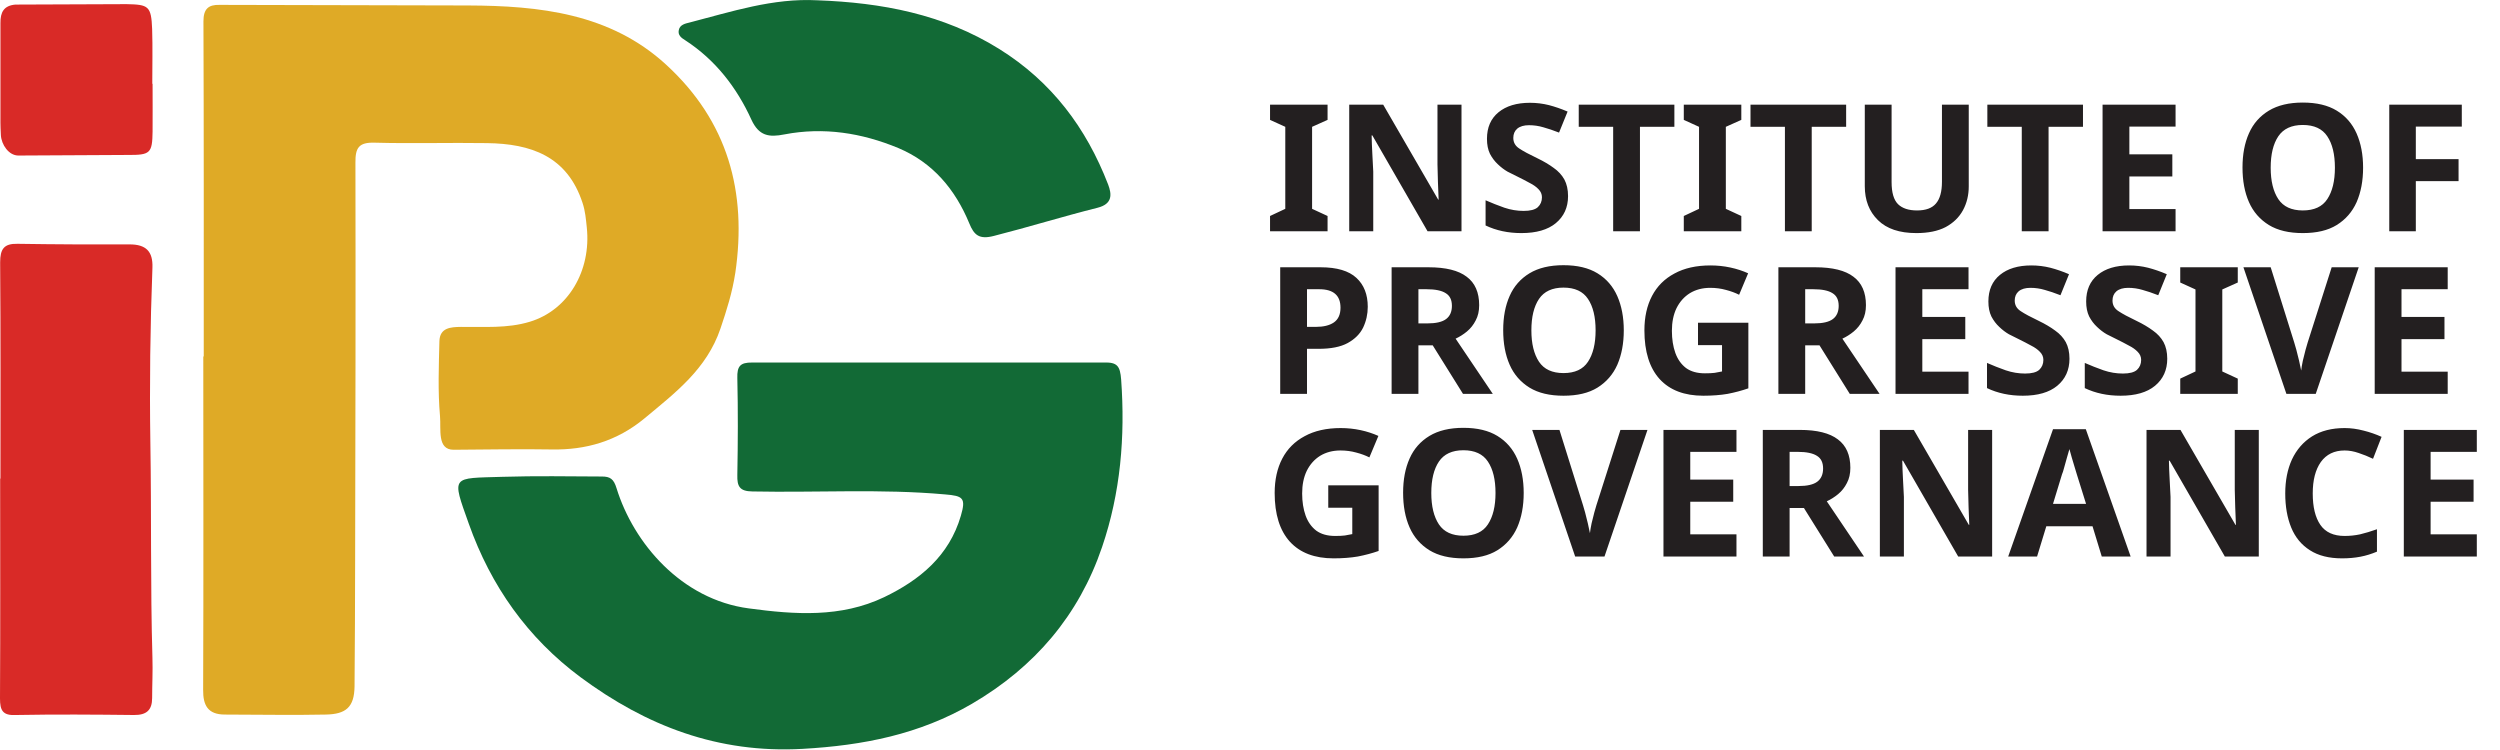
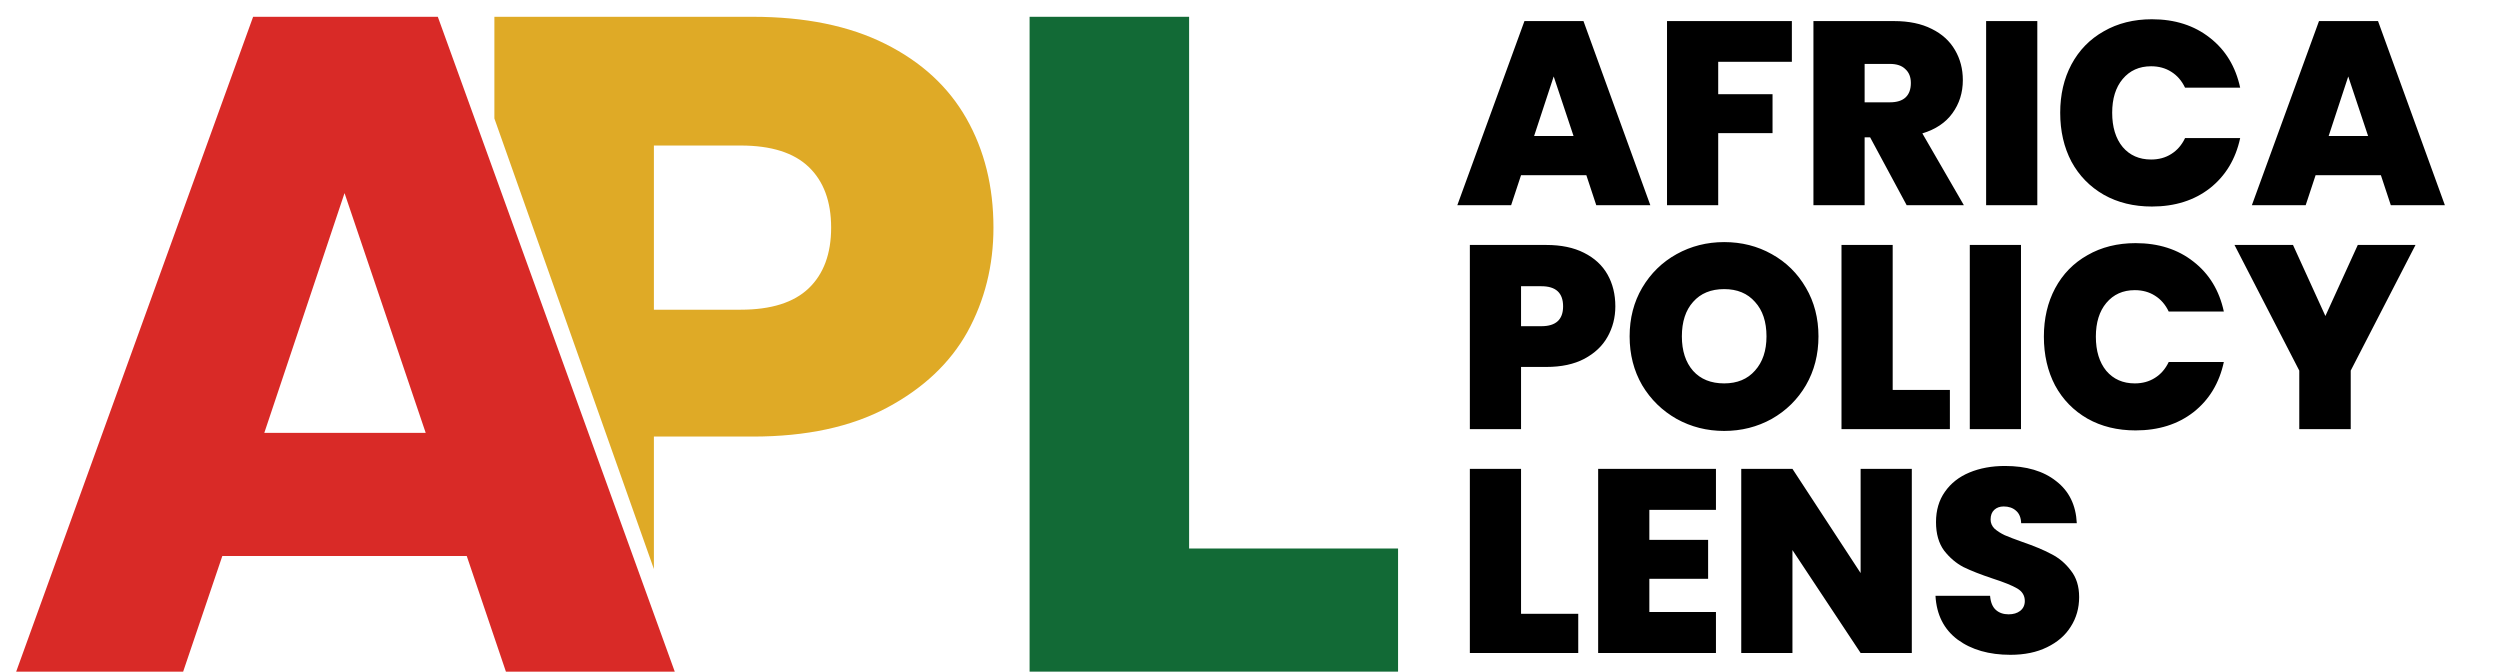
- <svg xmlns="http://www.w3.org/2000/svg" id="Layer_2" data-name="Layer 2" viewBox="0 0 169.09 50.68">
-   <defs>
-     <style>
-       .cls-1 {
-         fill: #dfaa26;
-       }
- 
-       .cls-2 {
-         fill: #231f20;
-         font-family: Poppins-Bold, Poppins;
-         font-size: 12px;
-         font-weight: 700;
-         letter-spacing: 0em;
-       }
- 
-       .cls-3 {
-         fill: #d92a27;
-       }
- 
-       .cls-4 {
-         fill: #126a36;
-       }
-     </style>
-   </defs>
-   <g id="Layer_1-2" data-name="Layer 1">
-     <path class="cls-1" d="m49.73,18.47c-.2,1.31-.58,2.51-1,3.75-.93,2.74-3.04,4.33-5.13,6.07-1.88,1.56-3.99,2.15-6.27,2.11-2.11-.04-4.64.01-6.65.02-1.13,0-.84-1.39-.92-2.28-.15-1.68-.08-3.38-.04-5.07.03-.91.77-.95,1.45-.96,1.57-.02,3.13.12,4.67-.35,2.6-.79,4.15-3.45,3.85-6.36-.06-.57-.1-1.11-.29-1.68-1.04-3.17-3.5-4-6.46-4.04-2.53-.04-5.07.04-7.6-.03-1.07-.03-1.31.34-1.3,1.35.02,8.96,0,17.92-.02,26.88,0,2.85-.02,5.7-.04,8.55-.02,1.42-.6,1.87-1.93,1.9-2.29.05-4.53,0-6.84,0-1.17,0-1.48-.65-1.47-1.67.03-7.51.01-15.03.01-22.55h.03c0-7.55.01-15.11-.02-22.67,0-.84.34-1.13,1.09-1.11l16.82.04c4.78.02,9.59.52,13.38,4,4.18,3.83,5.49,8.61,4.68,14.11Z" />
-     <path class="cls-4" d="m74.54,37c-1.57,4.62-4.56,8.12-8.8,10.6-3.55,2.07-7.36,2.82-11.46,3.05-5.72.32-10.58-1.56-15.02-4.85-3.58-2.66-6.06-6.17-7.55-10.37-1.18-3.31-1.19-3.07,2.29-3.18,2.24-.07,4.47-.03,6.71-.02.55,0,.8.16.99.79,1.15,3.72,4.39,7.53,8.95,8.13,3.11.42,6.22.64,9.15-.76,2.41-1.16,4.4-2.79,5.19-5.51.35-1.2.15-1.34-1.07-1.44-4.34-.39-8.69-.11-13.03-.2-.87-.01-1.04-.35-1.02-1.11.04-2.19.05-4.38,0-6.56-.02-.79.18-1.06,1.01-1.05h23.78c.91-.03,1.1.24,1.17,1.15.28,3.87-.04,7.66-1.29,11.33Z" />
-     <path class="cls-3" d="m.03,32.37c0-4.87.02-9.75-.02-14.62,0-.91.26-1.28,1.17-1.26,2.53.04,5.06.05,7.59.04,1.1,0,1.58.47,1.54,1.57-.15,3.94-.2,7.9-.14,11.82.08,4.86,0,9.72.14,14.57.03.91-.02,1.82-.02,2.72,0,.82-.38,1.16-1.23,1.15-2.66-.03-5.31-.05-7.97,0C.18,48.41,0,48.05,0,47.24c.03-4.96.01-9.91.01-14.87,0,0,.01,0,.02,0Z" />
-     <path class="cls-4" d="m74.24,14.05c-2.35.59-4.67,1.31-7.03,1.91-.98.25-1.33-.06-1.65-.85-.95-2.3-2.47-4.12-4.81-5.1-2.46-1.02-5.04-1.43-7.69-.92-1.05.21-1.73.11-2.24-1-.99-2.17-2.43-4.04-4.48-5.37-.26-.16-.5-.34-.43-.68.07-.38.46-.45.74-.52,2.83-.73,5.63-1.66,8.63-1.5,4.35.16,8.51.93,12.3,3.29,3.56,2.22,5.89,5.34,7.37,9.17.25.66.31,1.31-.71,1.57Z" />
-     <path class="cls-3" d="m8.56.28c1.48.03,1.67.12,1.73,1.68.04,1.23.01,2.47.01,3.71h.02c0,1.08.01,2.15,0,3.23-.02,1.47-.16,1.59-1.68,1.58l-7.41.04c-.64-.01-1.13-.73-1.17-1.37-.04-.73-.03-1.14-.03-1.14V1.57C.02.82.26.38,1.04.31" />
-     <text class="cls-2" transform="translate(85.51 15.64)">
-       <tspan x="0" y="0">INSTITUTE OF</tspan>
-       <tspan x="0" y="11">PROGRESSIVE </tspan>
-       <tspan x="0" y="22">GOVERNANCE</tspan>
-     </text>
-   </g>
+ <svg xmlns="http://www.w3.org/2000/svg" width="134" height="36" viewBox="0 0 134 36" fill="none">
+   <path d="M25.017 29.8H11.917L9.817 36H0.867L13.567 0.9H23.467L36.167 36H27.117L25.017 29.8ZM22.817 23.2L18.467 10.35L14.167 23.2H22.817Z" fill="#D92A27" />
+   <path d="M53.249 12.2C53.249 14.233 52.783 16.1 51.849 17.8C50.916 19.467 49.483 20.817 47.549 21.85C45.616 22.883 43.216 23.4 40.349 23.4H35.049V30.5L26.499 6.35V0.9H40.349C43.149 0.9 45.516 1.383 47.449 2.35C49.383 3.317 50.833 4.65 51.799 6.35C52.766 8.05 53.249 10 53.249 12.2ZM39.699 16.6C41.333 16.6 42.549 16.217 43.349 15.45C44.149 14.683 44.549 13.6 44.549 12.2C44.549 10.8 44.149 9.717 43.349 8.95C42.549 8.183 41.333 7.8 39.699 7.8H35.049V16.6H39.699Z" fill="#DFAA26" />
+   <path d="M63.736 29.4H74.936V36H55.186V0.9H63.736V29.4Z" fill="#126A36" />
+   <path d="M85.028 9.39H81.528L80.996 11H78.112L81.71 1.13H84.874L88.458 11H85.56L85.028 9.39ZM84.342 7.29L83.278 4.098L82.228 7.29H84.342ZM96.044 1.13V3.314H92.096V5.05H95.008V7.136H92.096V11H89.352V1.13H96.044ZM102.198 11L100.238 7.36H99.944V11H97.2V1.13H101.526C102.319 1.13 102.991 1.27 103.542 1.55C104.093 1.821 104.508 2.199 104.788 2.684C105.068 3.16 105.208 3.697 105.208 4.294C105.208 4.966 105.021 5.559 104.648 6.072C104.284 6.576 103.747 6.935 103.038 7.15L105.264 11H102.198ZM99.944 5.484H101.302C101.675 5.484 101.955 5.395 102.142 5.218C102.329 5.041 102.422 4.784 102.422 4.448C102.422 4.131 102.324 3.883 102.128 3.706C101.941 3.519 101.666 3.426 101.302 3.426H99.944V5.484ZM109.2 1.13V11H106.456V1.13H109.2ZM110.427 6.044C110.427 5.073 110.627 4.21 111.029 3.454C111.439 2.689 112.018 2.096 112.765 1.676C113.511 1.247 114.37 1.032 115.341 1.032C116.573 1.032 117.609 1.363 118.449 2.026C119.289 2.679 119.83 3.571 120.073 4.7H117.119C116.941 4.327 116.694 4.042 116.377 3.846C116.069 3.65 115.709 3.552 115.299 3.552C114.664 3.552 114.155 3.781 113.773 4.238C113.399 4.686 113.213 5.288 113.213 6.044C113.213 6.809 113.399 7.421 113.773 7.878C114.155 8.326 114.664 8.55 115.299 8.55C115.709 8.55 116.069 8.452 116.377 8.256C116.694 8.06 116.941 7.775 117.119 7.402H120.073C119.83 8.531 119.289 9.427 118.449 10.09C117.609 10.743 116.573 11.07 115.341 11.07C114.37 11.07 113.511 10.86 112.765 10.44C112.018 10.011 111.439 9.418 111.029 8.662C110.627 7.897 110.427 7.024 110.427 6.044ZM127.616 9.39H124.116L123.584 11H120.7L124.298 1.13H127.462L131.046 11H128.148L127.616 9.39ZM126.93 7.29L125.866 4.098L124.816 7.29H126.93ZM86.582 16.42C86.582 17.017 86.442 17.563 86.162 18.058C85.891 18.543 85.476 18.935 84.916 19.234C84.365 19.523 83.689 19.668 82.886 19.668H81.528V23H78.784V13.13H82.886C83.679 13.13 84.351 13.27 84.902 13.55C85.462 13.83 85.882 14.217 86.162 14.712C86.442 15.207 86.582 15.776 86.582 16.42ZM82.62 17.484C83.395 17.484 83.782 17.129 83.782 16.42C83.782 15.701 83.395 15.342 82.62 15.342H81.528V17.484H82.62ZM92.416 23.098C91.492 23.098 90.643 22.883 89.868 22.454C89.094 22.015 88.478 21.413 88.02 20.648C87.572 19.873 87.348 19.001 87.348 18.03C87.348 17.059 87.572 16.191 88.02 15.426C88.478 14.651 89.094 14.049 89.868 13.62C90.643 13.191 91.492 12.976 92.416 12.976C93.35 12.976 94.199 13.191 94.964 13.62C95.739 14.049 96.35 14.651 96.798 15.426C97.246 16.191 97.47 17.059 97.47 18.03C97.47 19.001 97.246 19.873 96.798 20.648C96.35 21.413 95.739 22.015 94.964 22.454C94.19 22.883 93.34 23.098 92.416 23.098ZM92.416 20.55C93.116 20.55 93.667 20.321 94.068 19.864C94.479 19.407 94.684 18.795 94.684 18.03C94.684 17.246 94.479 16.63 94.068 16.182C93.667 15.725 93.116 15.496 92.416 15.496C91.707 15.496 91.152 15.725 90.75 16.182C90.349 16.63 90.148 17.246 90.148 18.03C90.148 18.805 90.349 19.421 90.75 19.878C91.152 20.326 91.707 20.55 92.416 20.55ZM101.448 20.9H104.514V23H98.704V13.13H101.448V20.9ZM108.325 13.13V23H105.581V13.13H108.325ZM109.552 18.044C109.552 17.073 109.752 16.21 110.154 15.454C110.564 14.689 111.143 14.096 111.89 13.676C112.636 13.247 113.495 13.032 114.466 13.032C115.698 13.032 116.734 13.363 117.574 14.026C118.414 14.679 118.955 15.571 119.198 16.7H116.244C116.066 16.327 115.819 16.042 115.502 15.846C115.194 15.65 114.834 15.552 114.424 15.552C113.789 15.552 113.28 15.781 112.898 16.238C112.524 16.686 112.338 17.288 112.338 18.044C112.338 18.809 112.524 19.421 112.898 19.878C113.28 20.326 113.789 20.55 114.424 20.55C114.834 20.55 115.194 20.452 115.502 20.256C115.819 20.06 116.066 19.775 116.244 19.402H119.198C118.955 20.531 118.414 21.427 117.574 22.09C116.734 22.743 115.698 23.07 114.466 23.07C113.495 23.07 112.636 22.86 111.89 22.44C111.143 22.011 110.564 21.418 110.154 20.662C109.752 19.897 109.552 19.024 109.552 18.044ZM129.471 13.13L125.999 19.864V23H123.241V19.864L119.769 13.13H122.905L124.641 16.938L126.377 13.13H129.471ZM81.528 32.9H84.594V35H78.784V25.13H81.528V32.9ZM88.405 27.328V28.938H91.555V31.024H88.405V32.802H91.975V35H85.661V25.13H91.975V27.328H88.405ZM102.473 35H99.729L96.075 29.484V35H93.331V25.13H96.075L99.729 30.716V25.13H102.473V35ZM107.76 35.098C106.612 35.098 105.669 34.827 104.932 34.286C104.195 33.735 103.798 32.951 103.742 31.934H106.668C106.696 32.279 106.799 32.531 106.976 32.69C107.153 32.849 107.382 32.928 107.662 32.928C107.914 32.928 108.119 32.867 108.278 32.746C108.446 32.615 108.53 32.438 108.53 32.214C108.53 31.925 108.395 31.701 108.124 31.542C107.853 31.383 107.415 31.206 106.808 31.01C106.164 30.795 105.641 30.59 105.24 30.394C104.848 30.189 104.503 29.895 104.204 29.512C103.915 29.12 103.77 28.611 103.77 27.986C103.77 27.351 103.929 26.81 104.246 26.362C104.563 25.905 105.002 25.559 105.562 25.326C106.122 25.093 106.757 24.976 107.466 24.976C108.614 24.976 109.529 25.247 110.21 25.788C110.901 26.32 111.269 27.071 111.316 28.042H108.334C108.325 27.743 108.231 27.519 108.054 27.37C107.886 27.221 107.667 27.146 107.396 27.146C107.191 27.146 107.023 27.207 106.892 27.328C106.761 27.449 106.696 27.622 106.696 27.846C106.696 28.033 106.766 28.196 106.906 28.336C107.055 28.467 107.237 28.583 107.452 28.686C107.667 28.779 107.984 28.901 108.404 29.05C109.029 29.265 109.543 29.479 109.944 29.694C110.355 29.899 110.705 30.193 110.994 30.576C111.293 30.949 111.442 31.425 111.442 32.004C111.442 32.592 111.293 33.119 110.994 33.586C110.705 34.053 110.28 34.421 109.72 34.692C109.169 34.963 108.516 35.098 107.76 35.098Z" fill="black" />
</svg>
